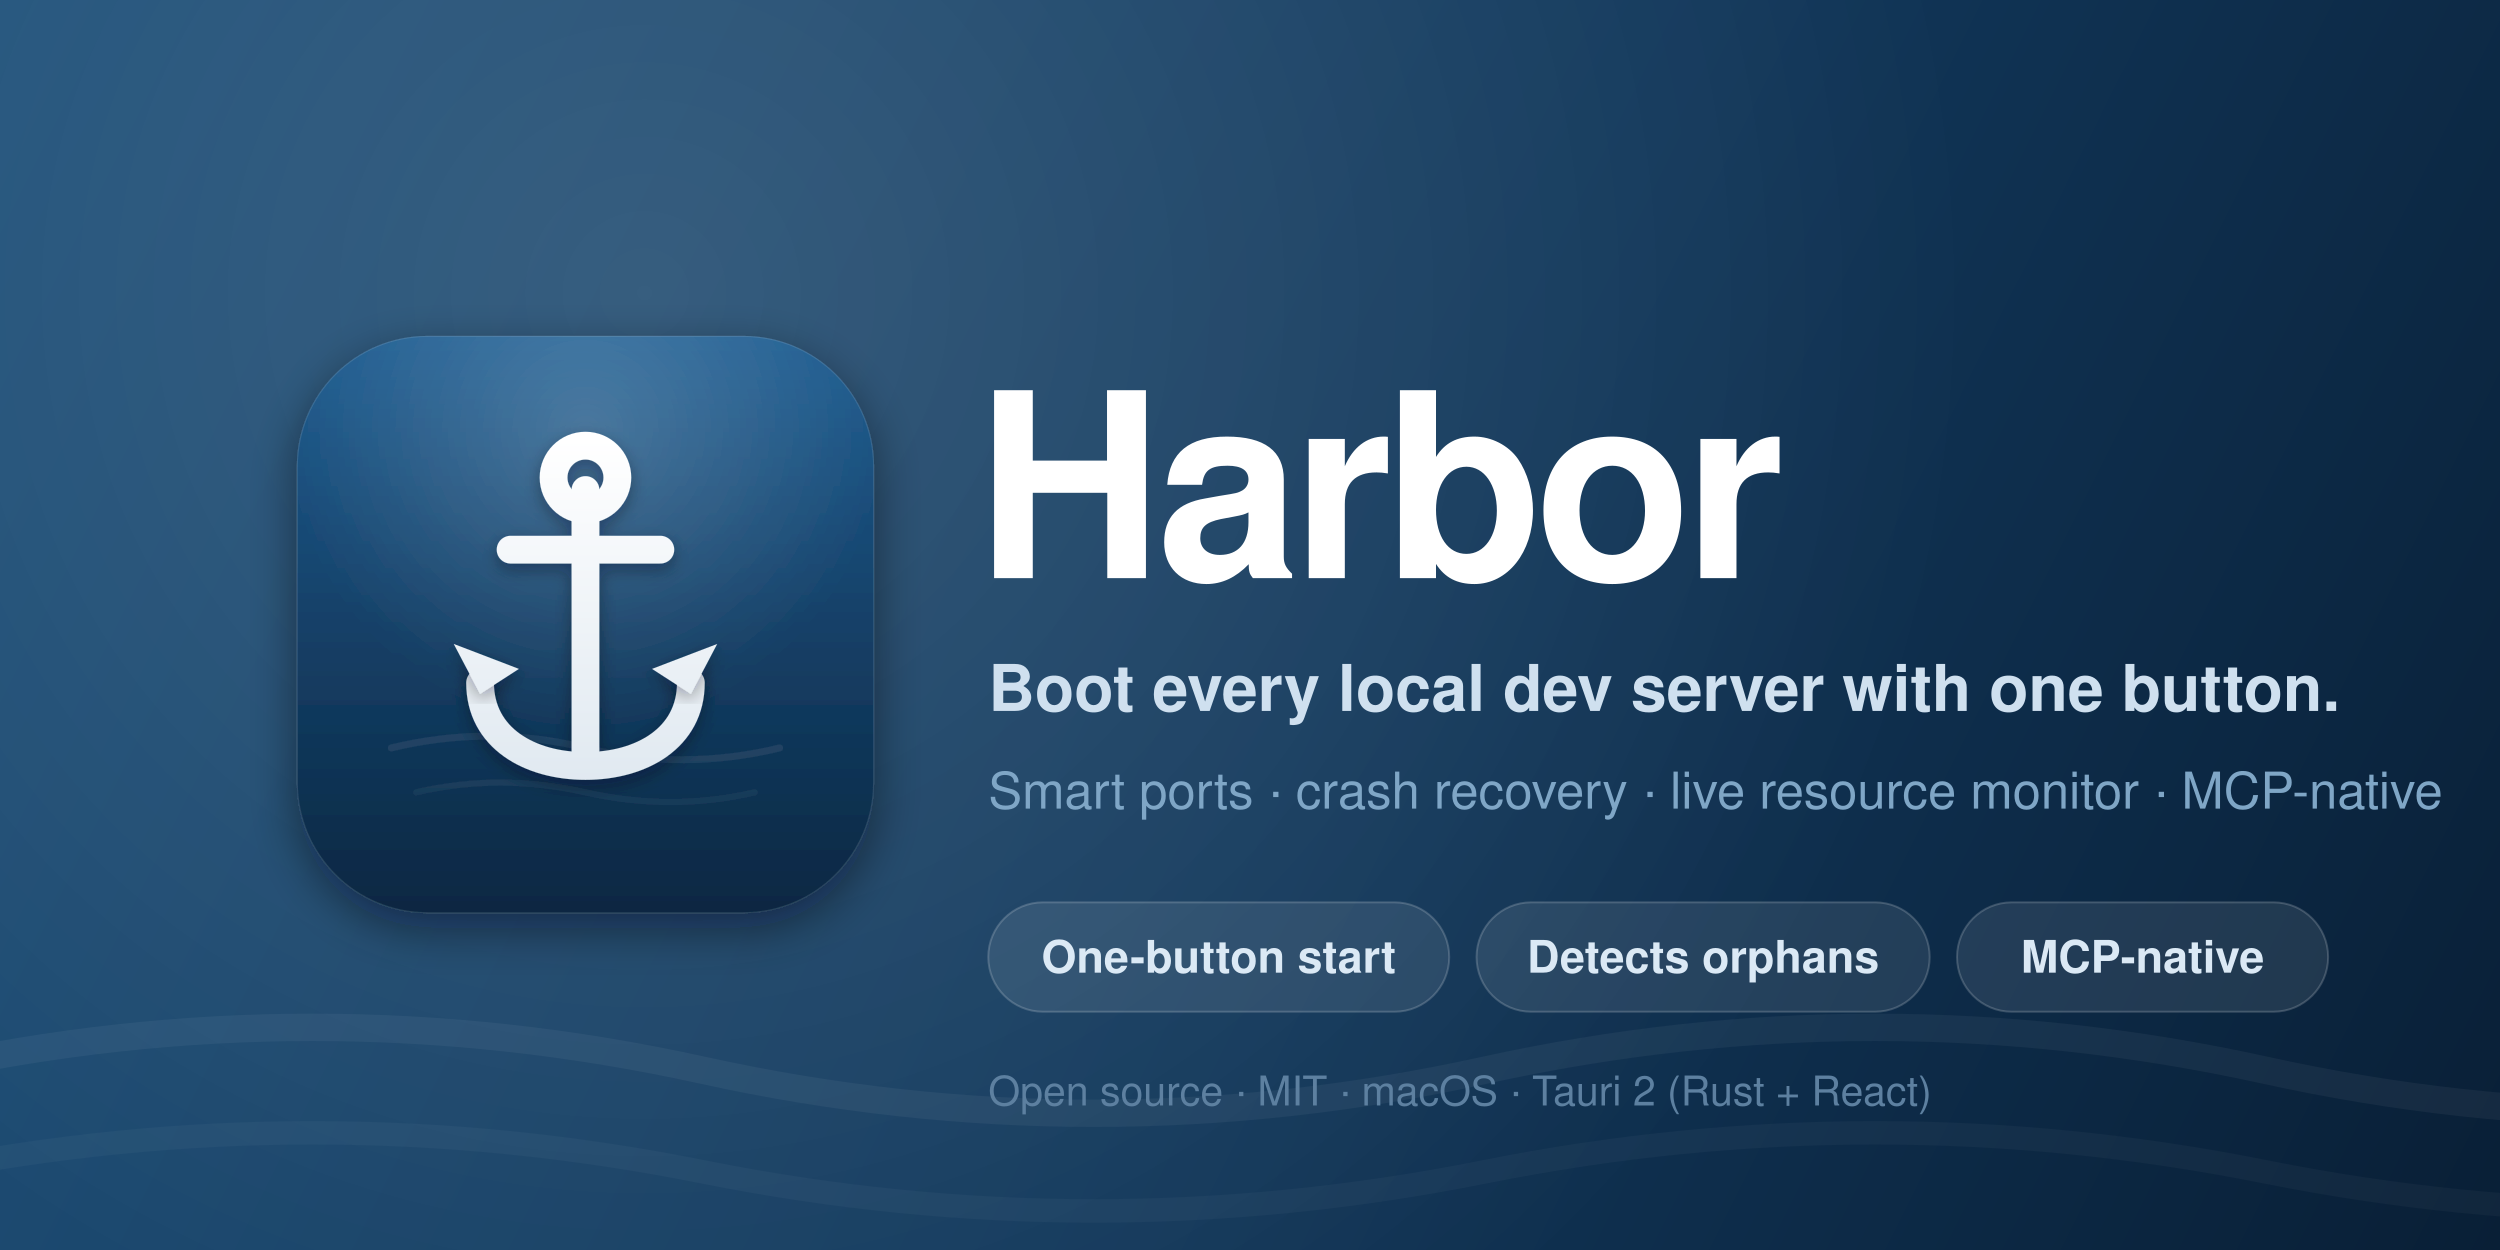
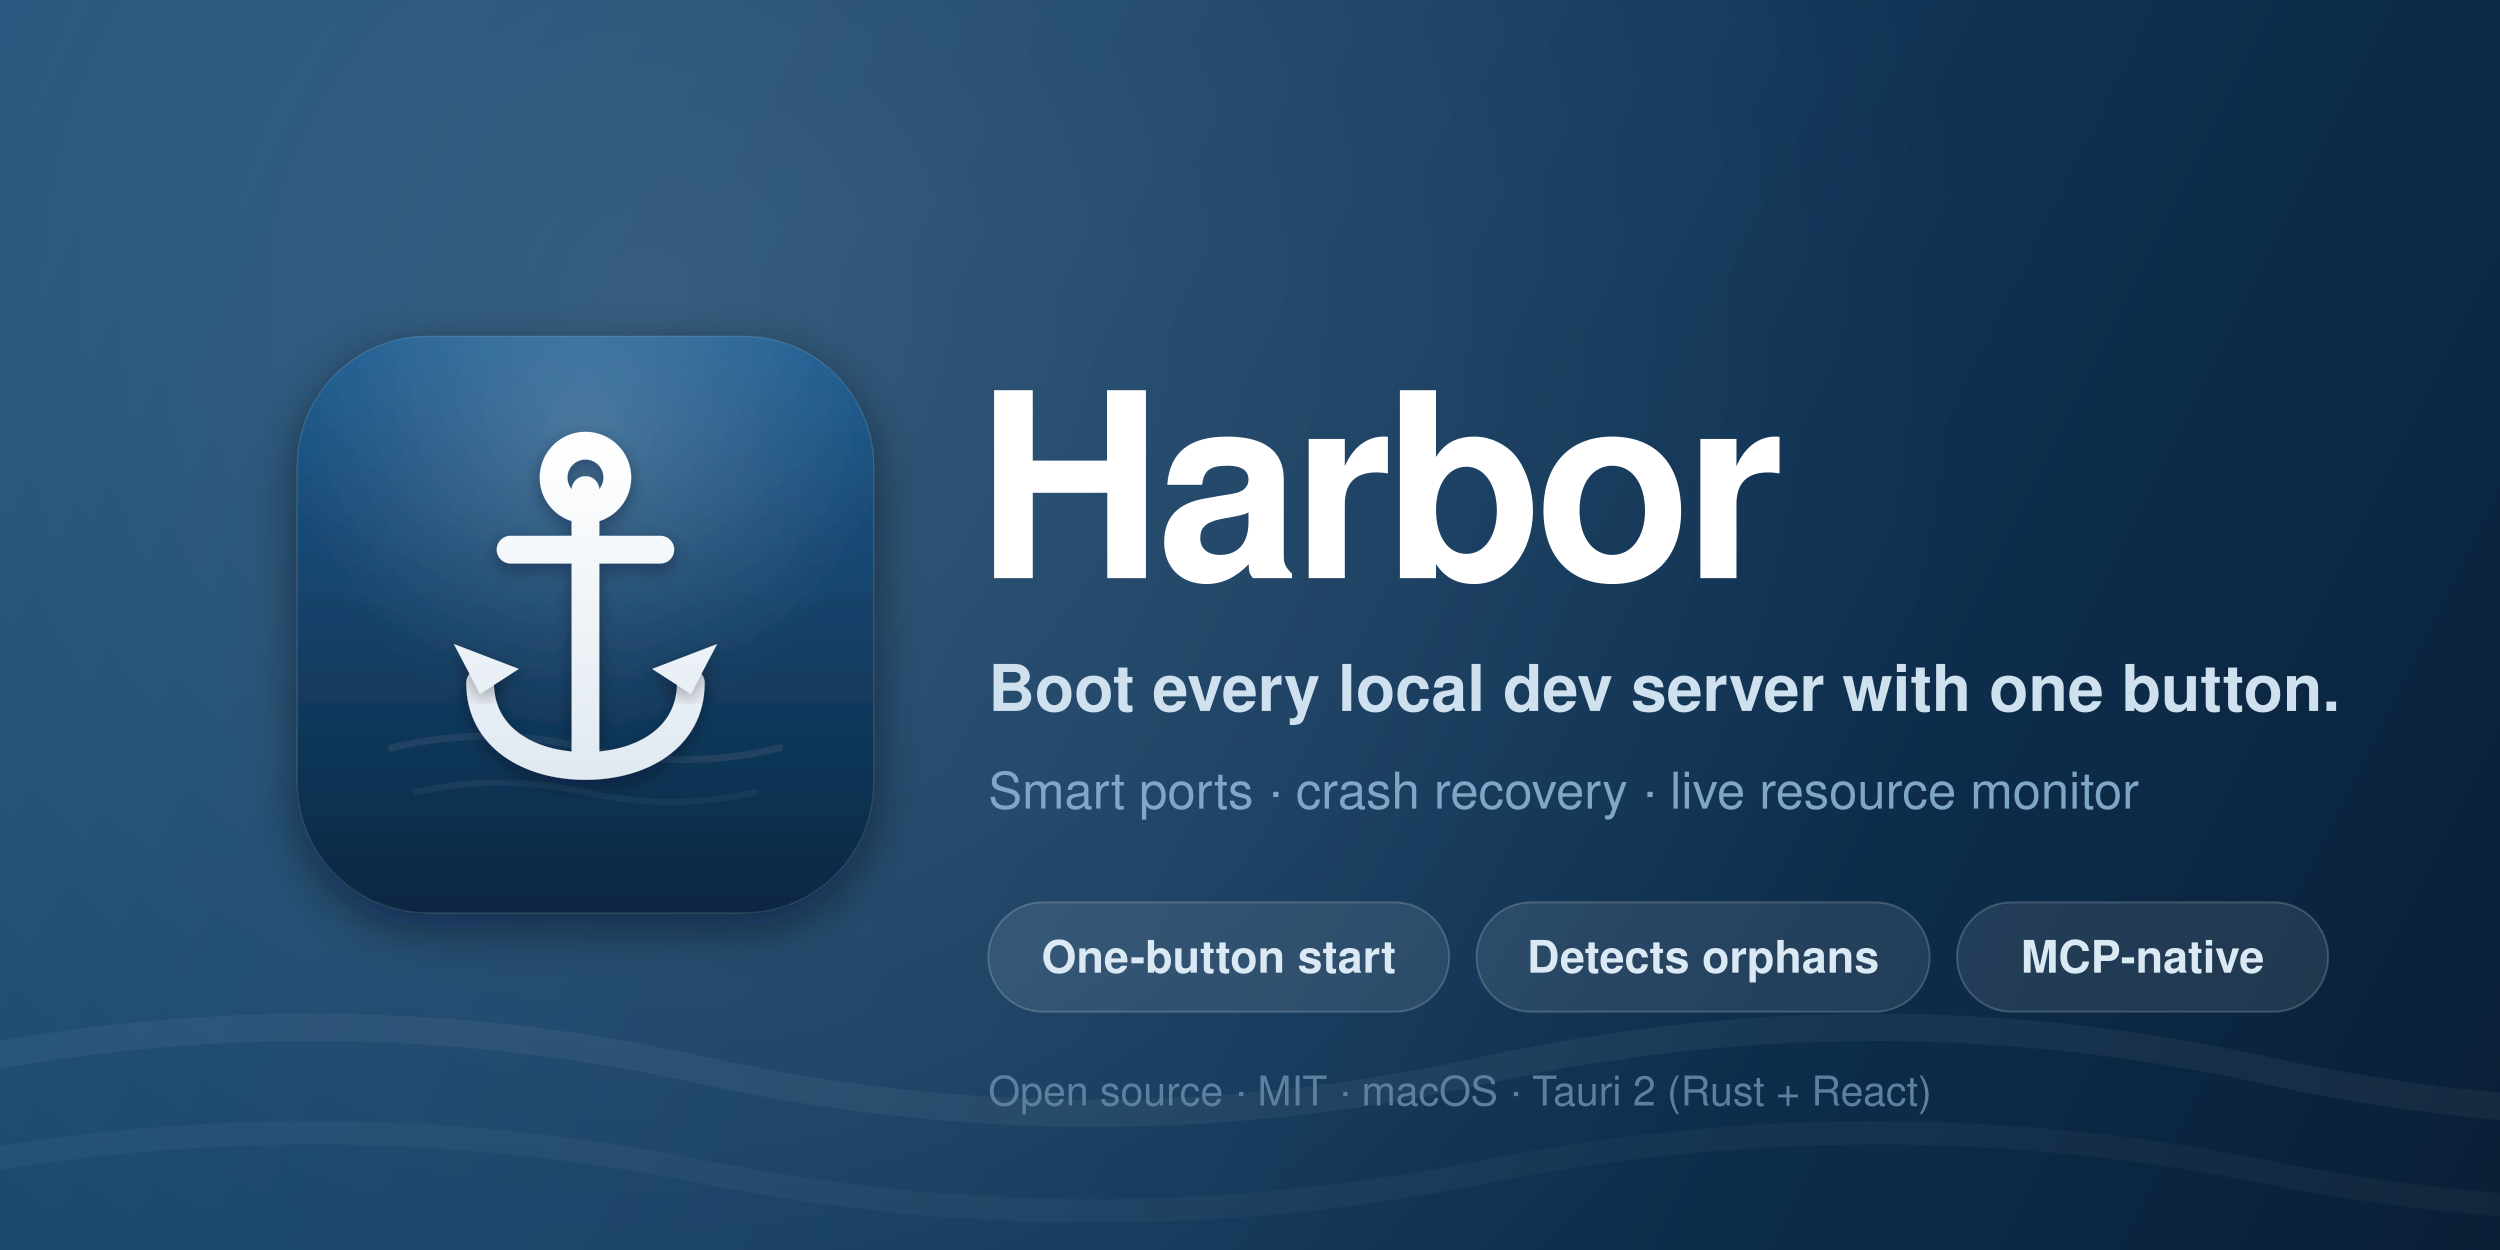
<svg xmlns="http://www.w3.org/2000/svg" width="1280" height="640" viewBox="0 0 1280 640">
  <defs>
    <linearGradient id="page" x1="0" y1="0" x2="1280" y2="640" gradientUnits="userSpaceOnUse">
      <stop offset="0" stop-color="#1a4d77" />
      <stop offset="0.55" stop-color="#11375a" />
      <stop offset="1" stop-color="#091f36" />
    </linearGradient>
    <radialGradient id="pageSheen" cx="330" cy="150" r="680" gradientUnits="userSpaceOnUse">
      <stop offset="0" stop-color="#ffffff" stop-opacity="0.14" />
      <stop offset="1" stop-color="#ffffff" stop-opacity="0" />
    </radialGradient>
    <linearGradient id="bg" x1="512" y1="96" x2="512" y2="928" gradientUnits="userSpaceOnUse">
      <stop offset="0" stop-color="#1f5e92" />
      <stop offset="0.52" stop-color="#143f66" />
      <stop offset="1" stop-color="#0a2742" />
    </linearGradient>
    <linearGradient id="metal" x1="512" y1="244" x2="512" y2="760" gradientUnits="userSpaceOnUse">
      <stop offset="0" stop-color="#ffffff" />
      <stop offset="1" stop-color="#dfe8f0" />
    </linearGradient>
    <radialGradient id="sheen" cx="512" cy="232" r="430" gradientUnits="userSpaceOnUse">
      <stop offset="0" stop-color="#ffffff" stop-opacity="0.20" />
      <stop offset="1" stop-color="#ffffff" stop-opacity="0" />
    </radialGradient>
    <clipPath id="squircle">
      <rect x="96" y="96" width="832" height="832" rx="188" ry="188" />
    </clipPath>
    <filter id="anchorShadow" x="-20%" y="-20%" width="140%" height="140%">
      <feDropShadow dx="0" dy="9" stdDeviation="12" flood-color="#04101f" flood-opacity="0.34" />
    </filter>
    <filter id="iconDrop" x="-30%" y="-30%" width="160%" height="160%">
      <feDropShadow dx="0" dy="22" stdDeviation="34" flood-color="#04101f" flood-opacity="0.45" />
    </filter>
  </defs>
  <rect width="1280" height="640" fill="url(#page)" />
  <rect width="1280" height="640" fill="url(#pageSheen)" />
  <path d="M-40 548 q200 -44 400 0 t400 0 t400 0 t400 0" fill="none" stroke="#ffffff" stroke-opacity="0.05" stroke-width="14" stroke-linecap="round" />
  <path d="M-40 600 q200 -40 400 0 t400 0 t400 0 t400 0" fill="none" stroke="#ffffff" stroke-opacity="0.035" stroke-width="12" stroke-linecap="round" />
  <g transform="translate(118 138) scale(0.355)" filter="url(#iconDrop)">
    <g clip-path="url(#squircle)">
      <rect x="96" y="96" width="832" height="832" fill="url(#bg)" />
      <rect x="96" y="96" width="832" height="832" fill="url(#sheen)" />
      <path d="M232 690 q140 -34 280 0 t280 0" fill="none" stroke="#ffffff" stroke-opacity="0.07" stroke-width="10" stroke-linecap="round" />
      <path d="M268 754 q120 -28 244 0 t244 0" fill="none" stroke="#ffffff" stroke-opacity="0.05" stroke-width="9" stroke-linecap="round" />
    </g>
    <rect x="96.5" y="96.5" width="831" height="831" rx="187.5" fill="none" stroke="#ffffff" stroke-opacity="0.12" stroke-width="1.5" />
    <g filter="url(#anchorShadow)" fill="none" stroke="url(#metal)" stroke-width="40" stroke-linecap="round" stroke-linejoin="round">
      <circle cx="512" cy="300" r="46" />
      <line x1="512" y1="318" x2="512" y2="712" />
      <line x1="404" y1="404" x2="620" y2="404" />
      <path d="M360 596 C 360 676, 432 716, 512 716 C 592 716, 664 676, 664 596" />
    </g>
    <g fill="url(#metal)" filter="url(#anchorShadow)">
      <path d="M360 612 L322 540 L416 576 Z" />
      <path d="M664 612 L702 540 L608 576 Z" />
    </g>
  </g>
  <g font-family="Helvetica Neue, Helvetica, Arial, sans-serif">
    <text x="500" y="296" font-size="132" font-weight="800" fill="#ffffff" letter-spacing="-4">Harbor</text>
    <text x="506" y="364" font-size="33" font-weight="600" fill="#cfe0ef">Boot every local dev server with one button.</text>
-     <text x="506" y="414" font-size="26" font-weight="500" fill="#7fa6c6">Smart ports · crash recovery · live resource monitor · MCP-native</text>
+     <text x="506" y="414" font-size="26" font-weight="500" fill="#7fa6c6">Smart ports · crash recovery · live resource monitor</text>
    <g font-size="23" font-weight="600" fill="#dbe9f5" text-anchor="middle">
      <g>
        <rect x="506" y="462" width="236" height="56" rx="28" fill="#ffffff" fill-opacity="0.09" stroke="#ffffff" stroke-opacity="0.18" />
        <text x="624" y="498">One-button start</text>
      </g>
      <g>
        <rect x="756" y="462" width="232" height="56" rx="28" fill="#ffffff" fill-opacity="0.09" stroke="#ffffff" stroke-opacity="0.18" />
        <text x="872" y="498">Detects orphans</text>
      </g>
      <g>
        <rect x="1002" y="462" width="190" height="56" rx="28" fill="#ffffff" fill-opacity="0.09" stroke="#ffffff" stroke-opacity="0.18" />
        <text x="1097" y="498">MCP-native</text>
      </g>
    </g>
    <text x="506" y="566" font-size="21" font-weight="500" fill="#5d80a0">Open source · MIT · macOS · Tauri 2 (Rust + React)</text>
  </g>
</svg>
